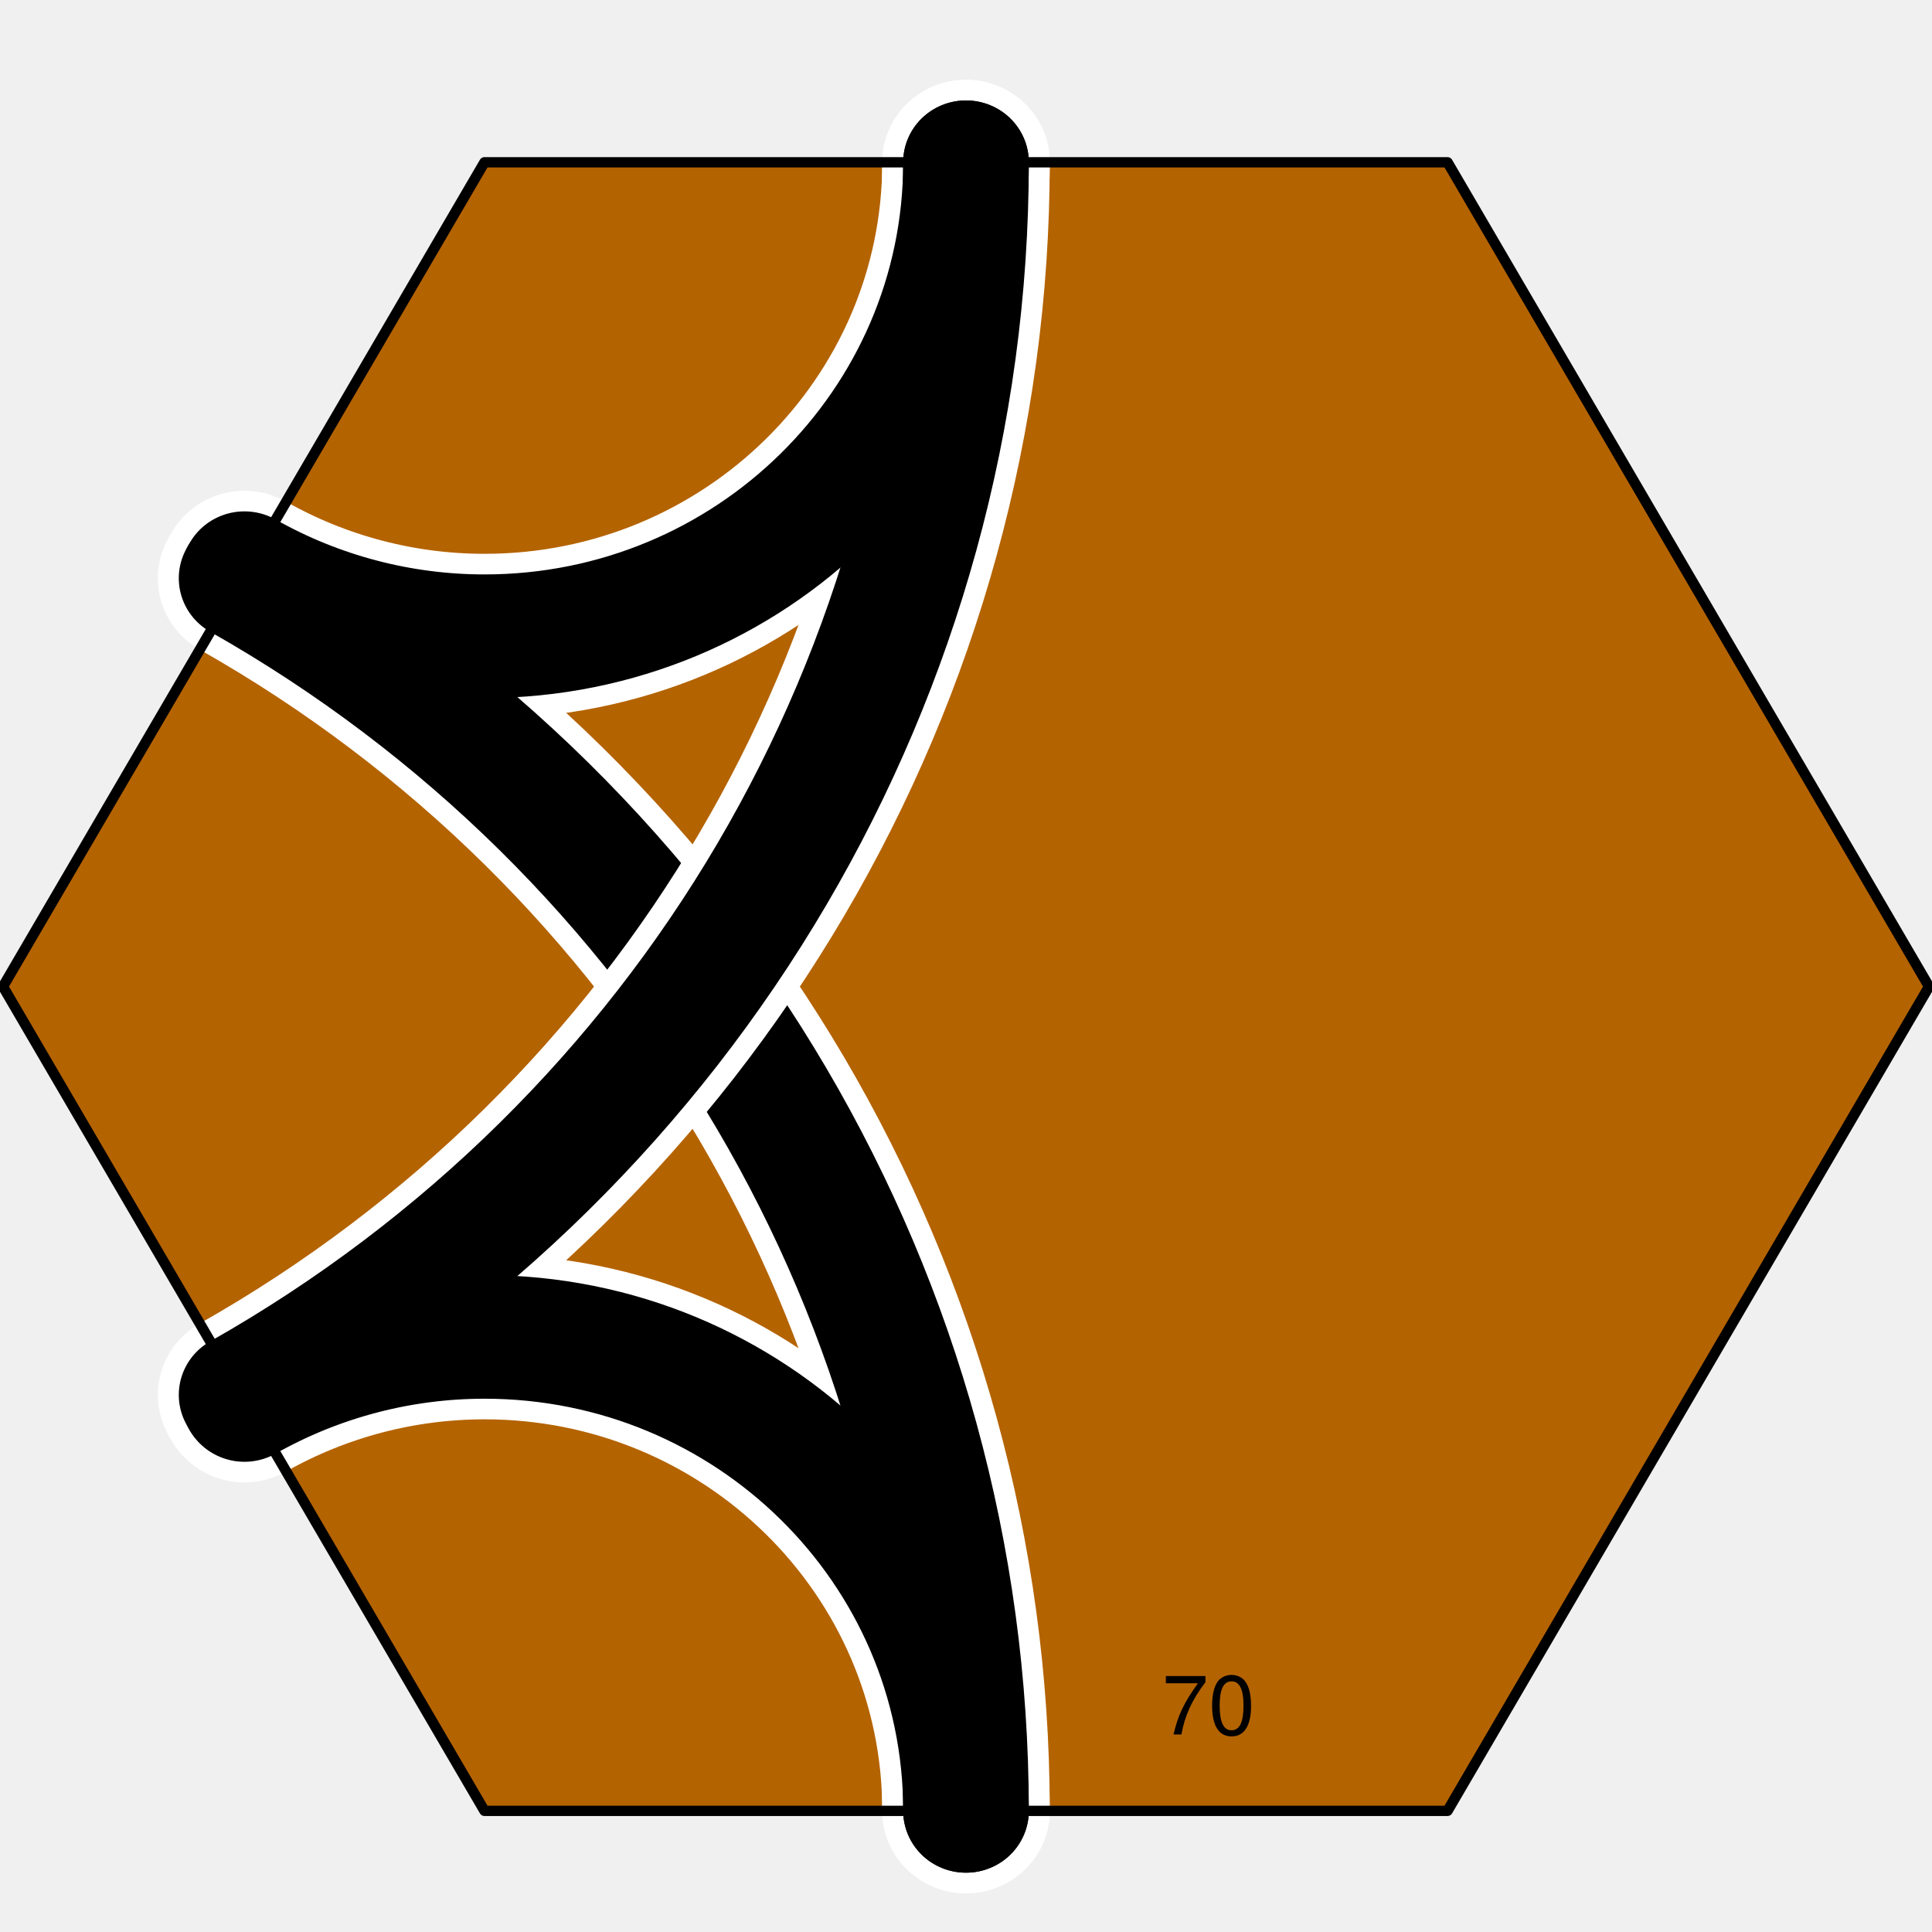
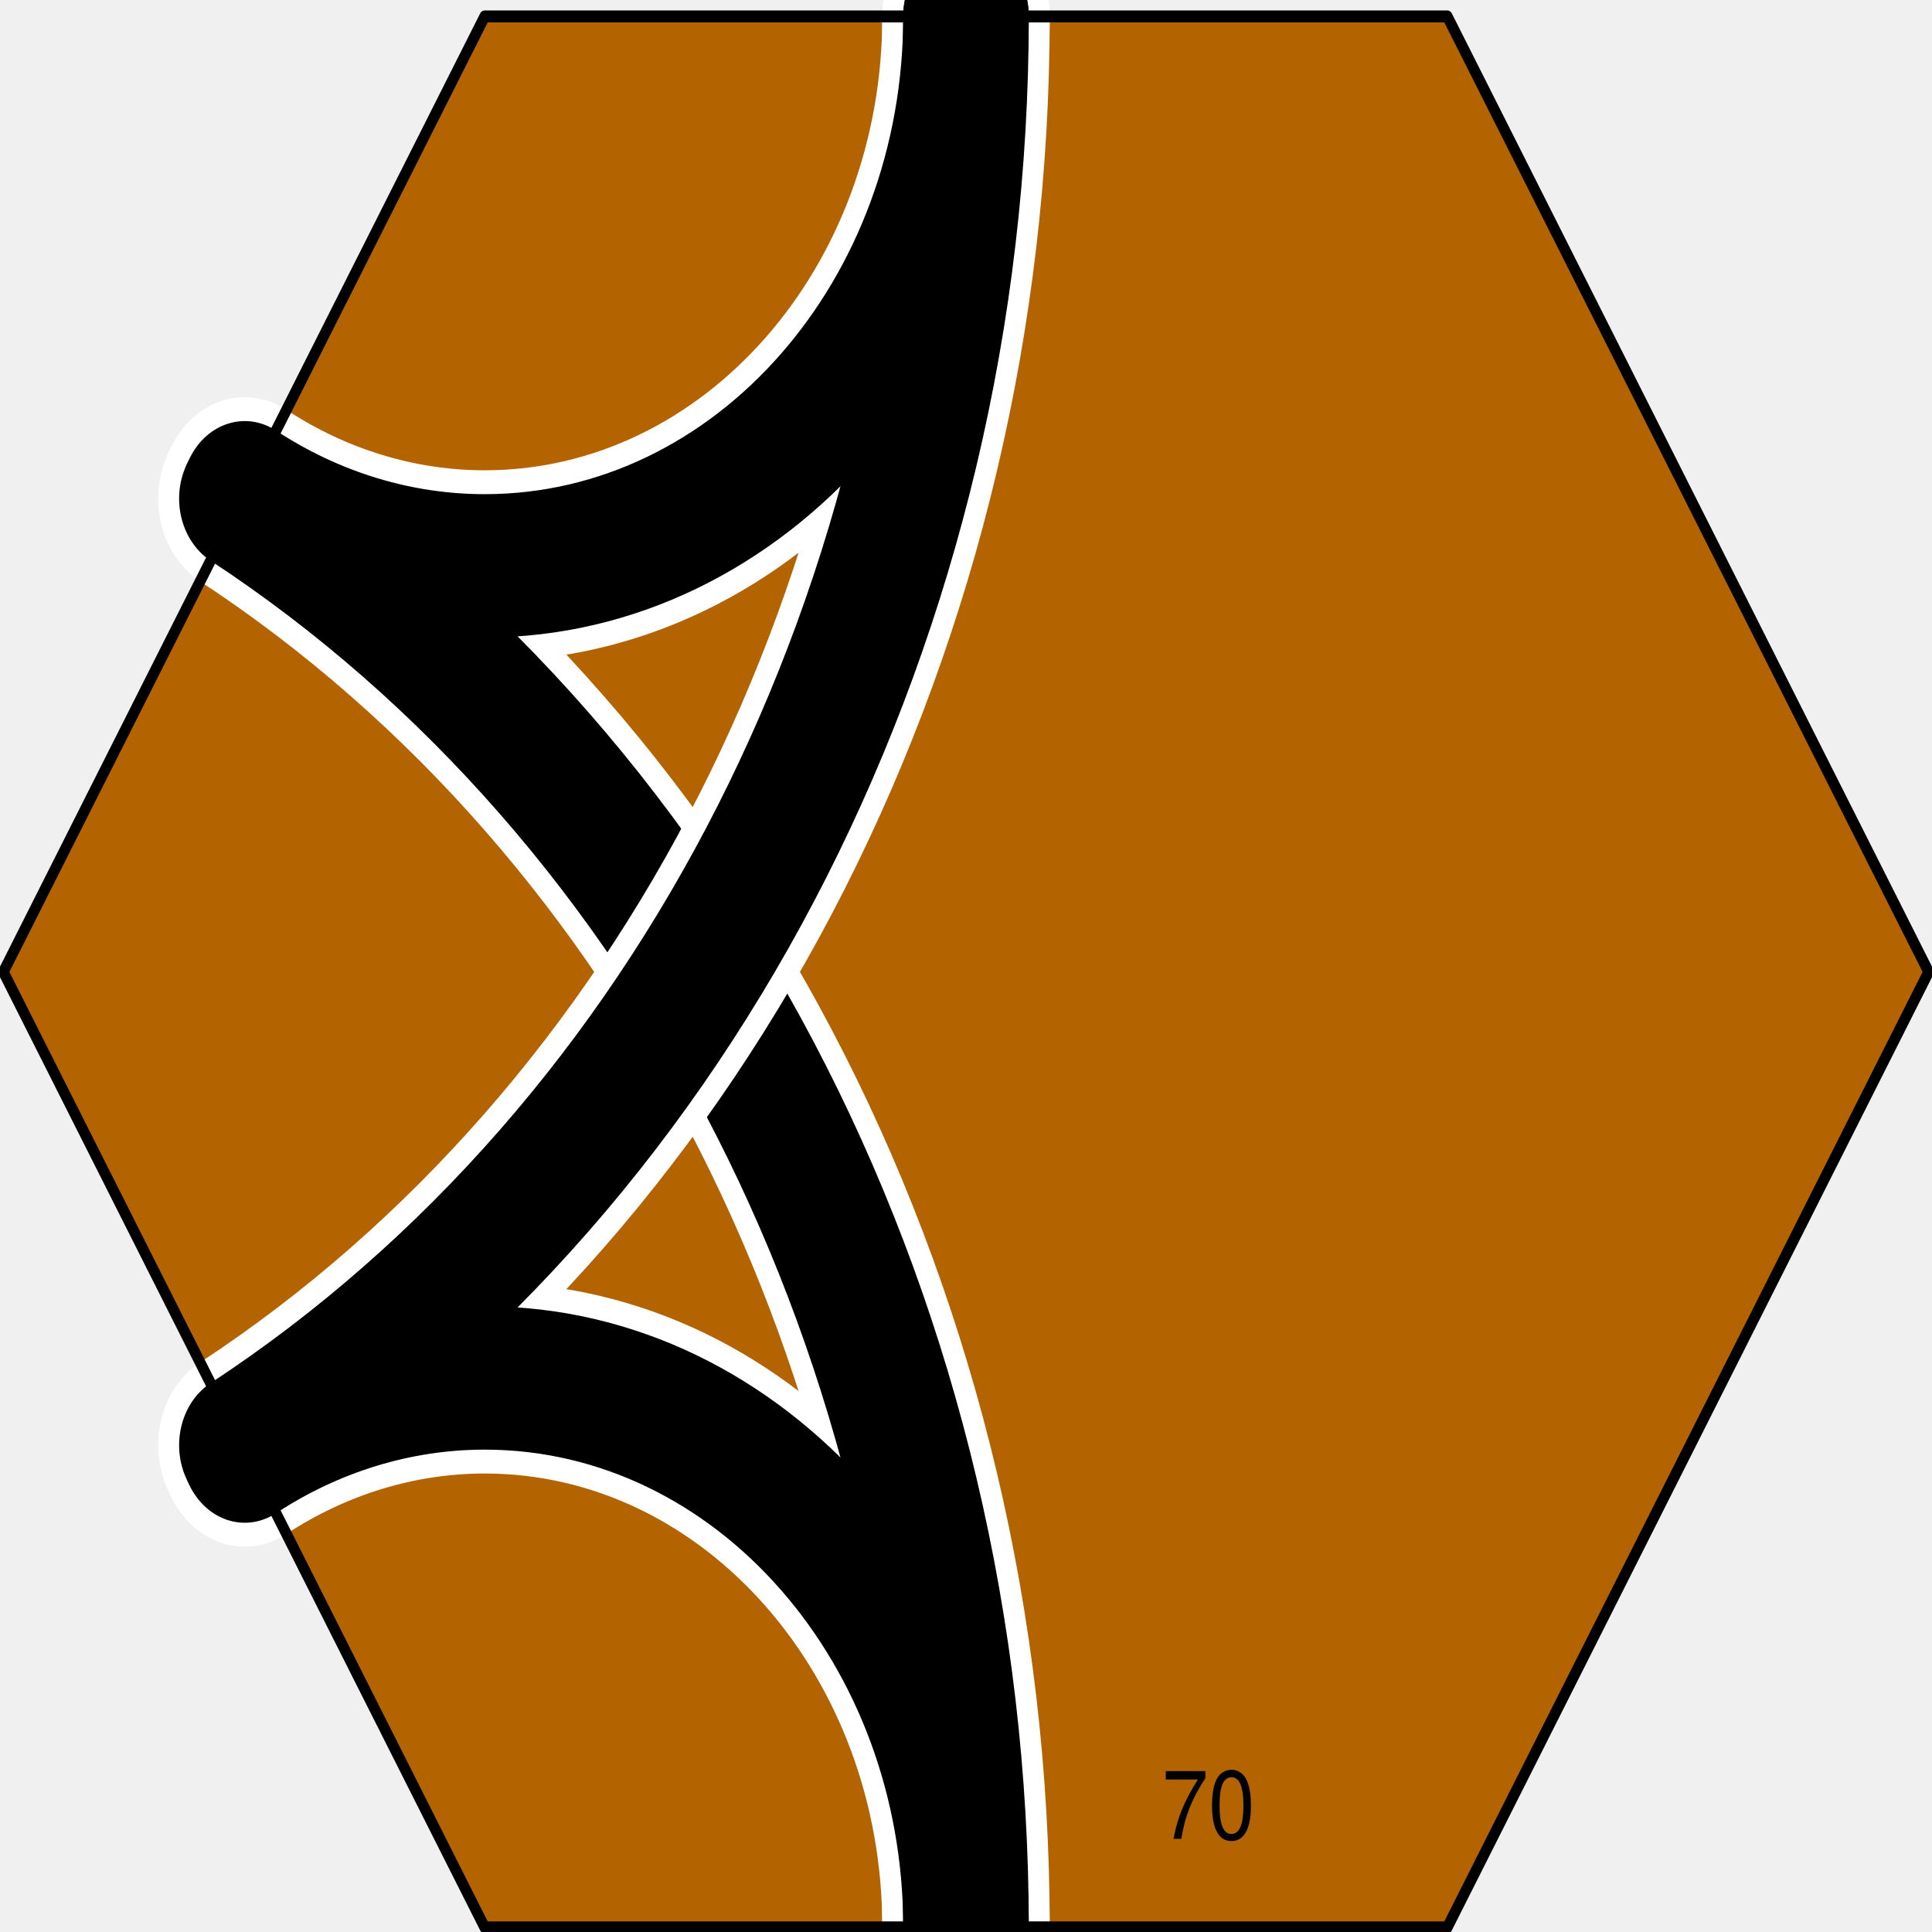
<svg xmlns="http://www.w3.org/2000/svg" width="100" height="100" viewBox="0 0 1 1" preserveAspectRatio="none" id="svg8363" version="1.0">
  <defs id="defs8396" />
-   <g transform="matrix(5.418114e-3,0,0,-5.333139e-3,-1.175565e-3,0.939964)" xml:space="preserve" style="font-style:normal;font-variant:normal;font-weight:normal;font-stretch:normal;letter-spacing:normal;word-spacing:normal;text-anchor:start;fill:none;fill-opacity:1;stroke:#000000;stroke-linecap:butt;stroke-linejoin:miter;stroke-miterlimit:10.433;stroke-dasharray:none;stroke-dashoffset:0;stroke-opacity:1" id="g8371">
+   <g transform="matrix(5.4158816e-3,0,0,-6.1818525e-3,-9.6907503e-4,1.000694)" xml:space="preserve" style="font-style:normal;font-variant:normal;font-weight:normal;font-stretch:normal;letter-spacing:normal;word-spacing:normal;text-anchor:start;fill:none;fill-opacity:1;stroke:#000000;stroke-linecap:butt;stroke-linejoin:miter;stroke-miterlimit:10.433;stroke-dasharray:none;stroke-dashoffset:0;stroke-opacity:1" id="g8371">
    <polygon points="46.5,160.5 138.5,160.5 184.5,80.5 138.5,0.5 46.5,0.5 0.5,80.5 46.5,160.5 " style="fill:#b46301;fill-rule:nonzero;stroke:#b46301;stroke-width:0;stroke-linejoin:round" id="polygon8373" />
    <text transform="matrix(1,0,0,-1,111.22,7.9141)" style="font-size:8px;fill:#000000;stroke:none;font-family:&quot;Helvetica&quot;, sans-serif" id="text8375">70</text>
    <path d="M 92.5,0.5 L 92.5,0.5 C 92.5,49.887 66.105,95.512 23.297,120.13" style="stroke:#ffffff;stroke-width:16;stroke-linecap:round;stroke-linejoin:round" id="path8377" />
    <path d="M 92.5,0.5 L 92.5,0.5 C 92.5,25.902 71.902,46.5 46.5,46.5 C 38.457,46.5 30.547,44.387 23.57,40.379" style="stroke:#ffffff;stroke-width:16;stroke-linecap:round;stroke-linejoin:round" id="path8379" />
    <path d="M 23.5,120.5 L 23.57,120.62 C 30.547,116.61 38.457,114.5 46.5,114.5 C 71.902,114.5 92.5,135.1 92.5,160.5" style="stroke:#ffffff;stroke-width:16;stroke-linecap:round;stroke-linejoin:round" id="path8381" />
    <path d="M 92.5,0.5 L 92.5,0.5 C 92.5,49.887 66.105,95.512 23.297,120.13" style="stroke-width:12;stroke-linecap:round;stroke-linejoin:round" id="path8383" />
    <path d="M 23.5,40.5 L 23.297,40.871 C 66.105,65.488 92.5,111.11 92.5,160.5" style="stroke:#ffffff;stroke-width:16;stroke-linecap:round;stroke-linejoin:round" id="path8385" />
    <path d="M 92.5,0.5 L 92.5,0.5 C 92.5,25.902 71.902,46.5 46.5,46.5 C 38.457,46.5 30.547,44.387 23.57,40.379" style="stroke-width:12;stroke-linecap:round;stroke-linejoin:round" id="path8387" />
    <path d="M 23.5,120.5 L 23.57,120.62 C 30.547,116.61 38.457,114.5 46.5,114.5 C 71.902,114.5 92.5,135.1 92.5,160.5" style="stroke-width:12;stroke-linecap:round;stroke-linejoin:round" id="path8389" />
    <path d="M 23.5,40.5 L 23.297,40.871 C 66.105,65.488 92.5,111.11 92.5,160.5" style="stroke-width:12;stroke-linecap:round;stroke-linejoin:round" id="path8391" />
    <polygon points="46.5,160.5 138.5,160.5 184.5,80.5 138.5,0.5 46.5,0.5 0.5,80.5 46.5,160.5 " style="stroke-width:1;stroke-linejoin:round" id="polygon8393" />
  </g>
</svg>
